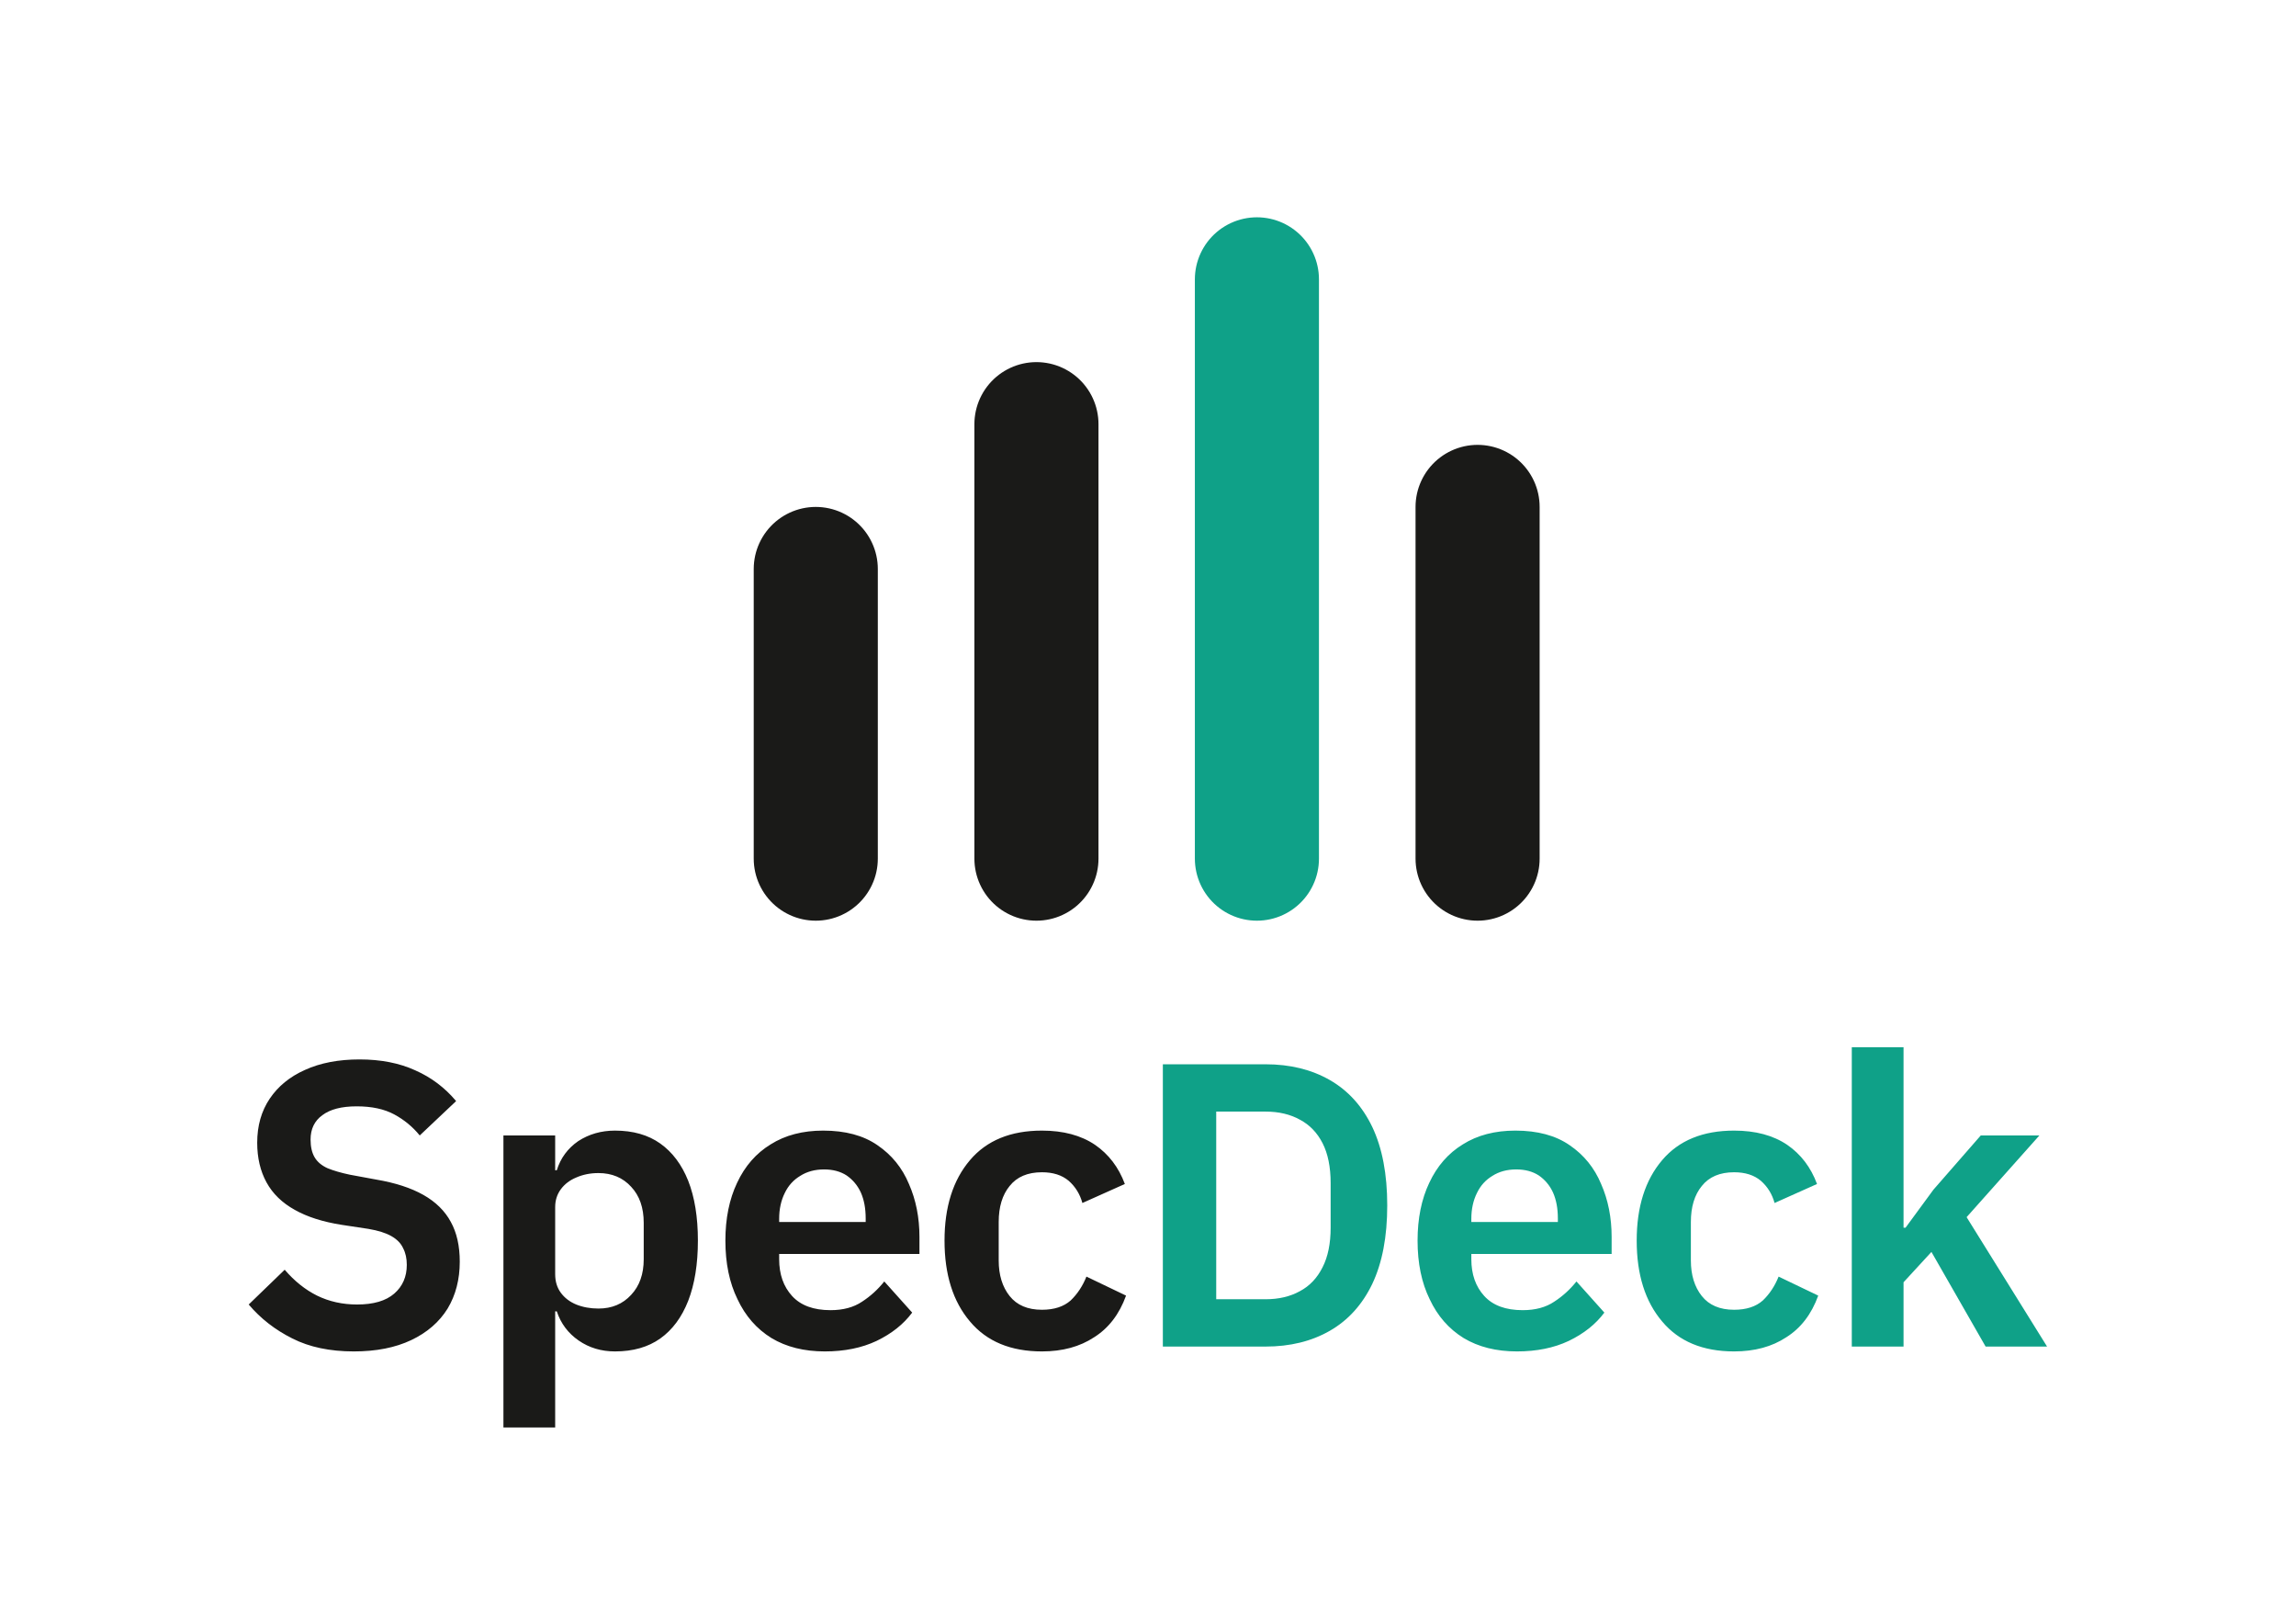
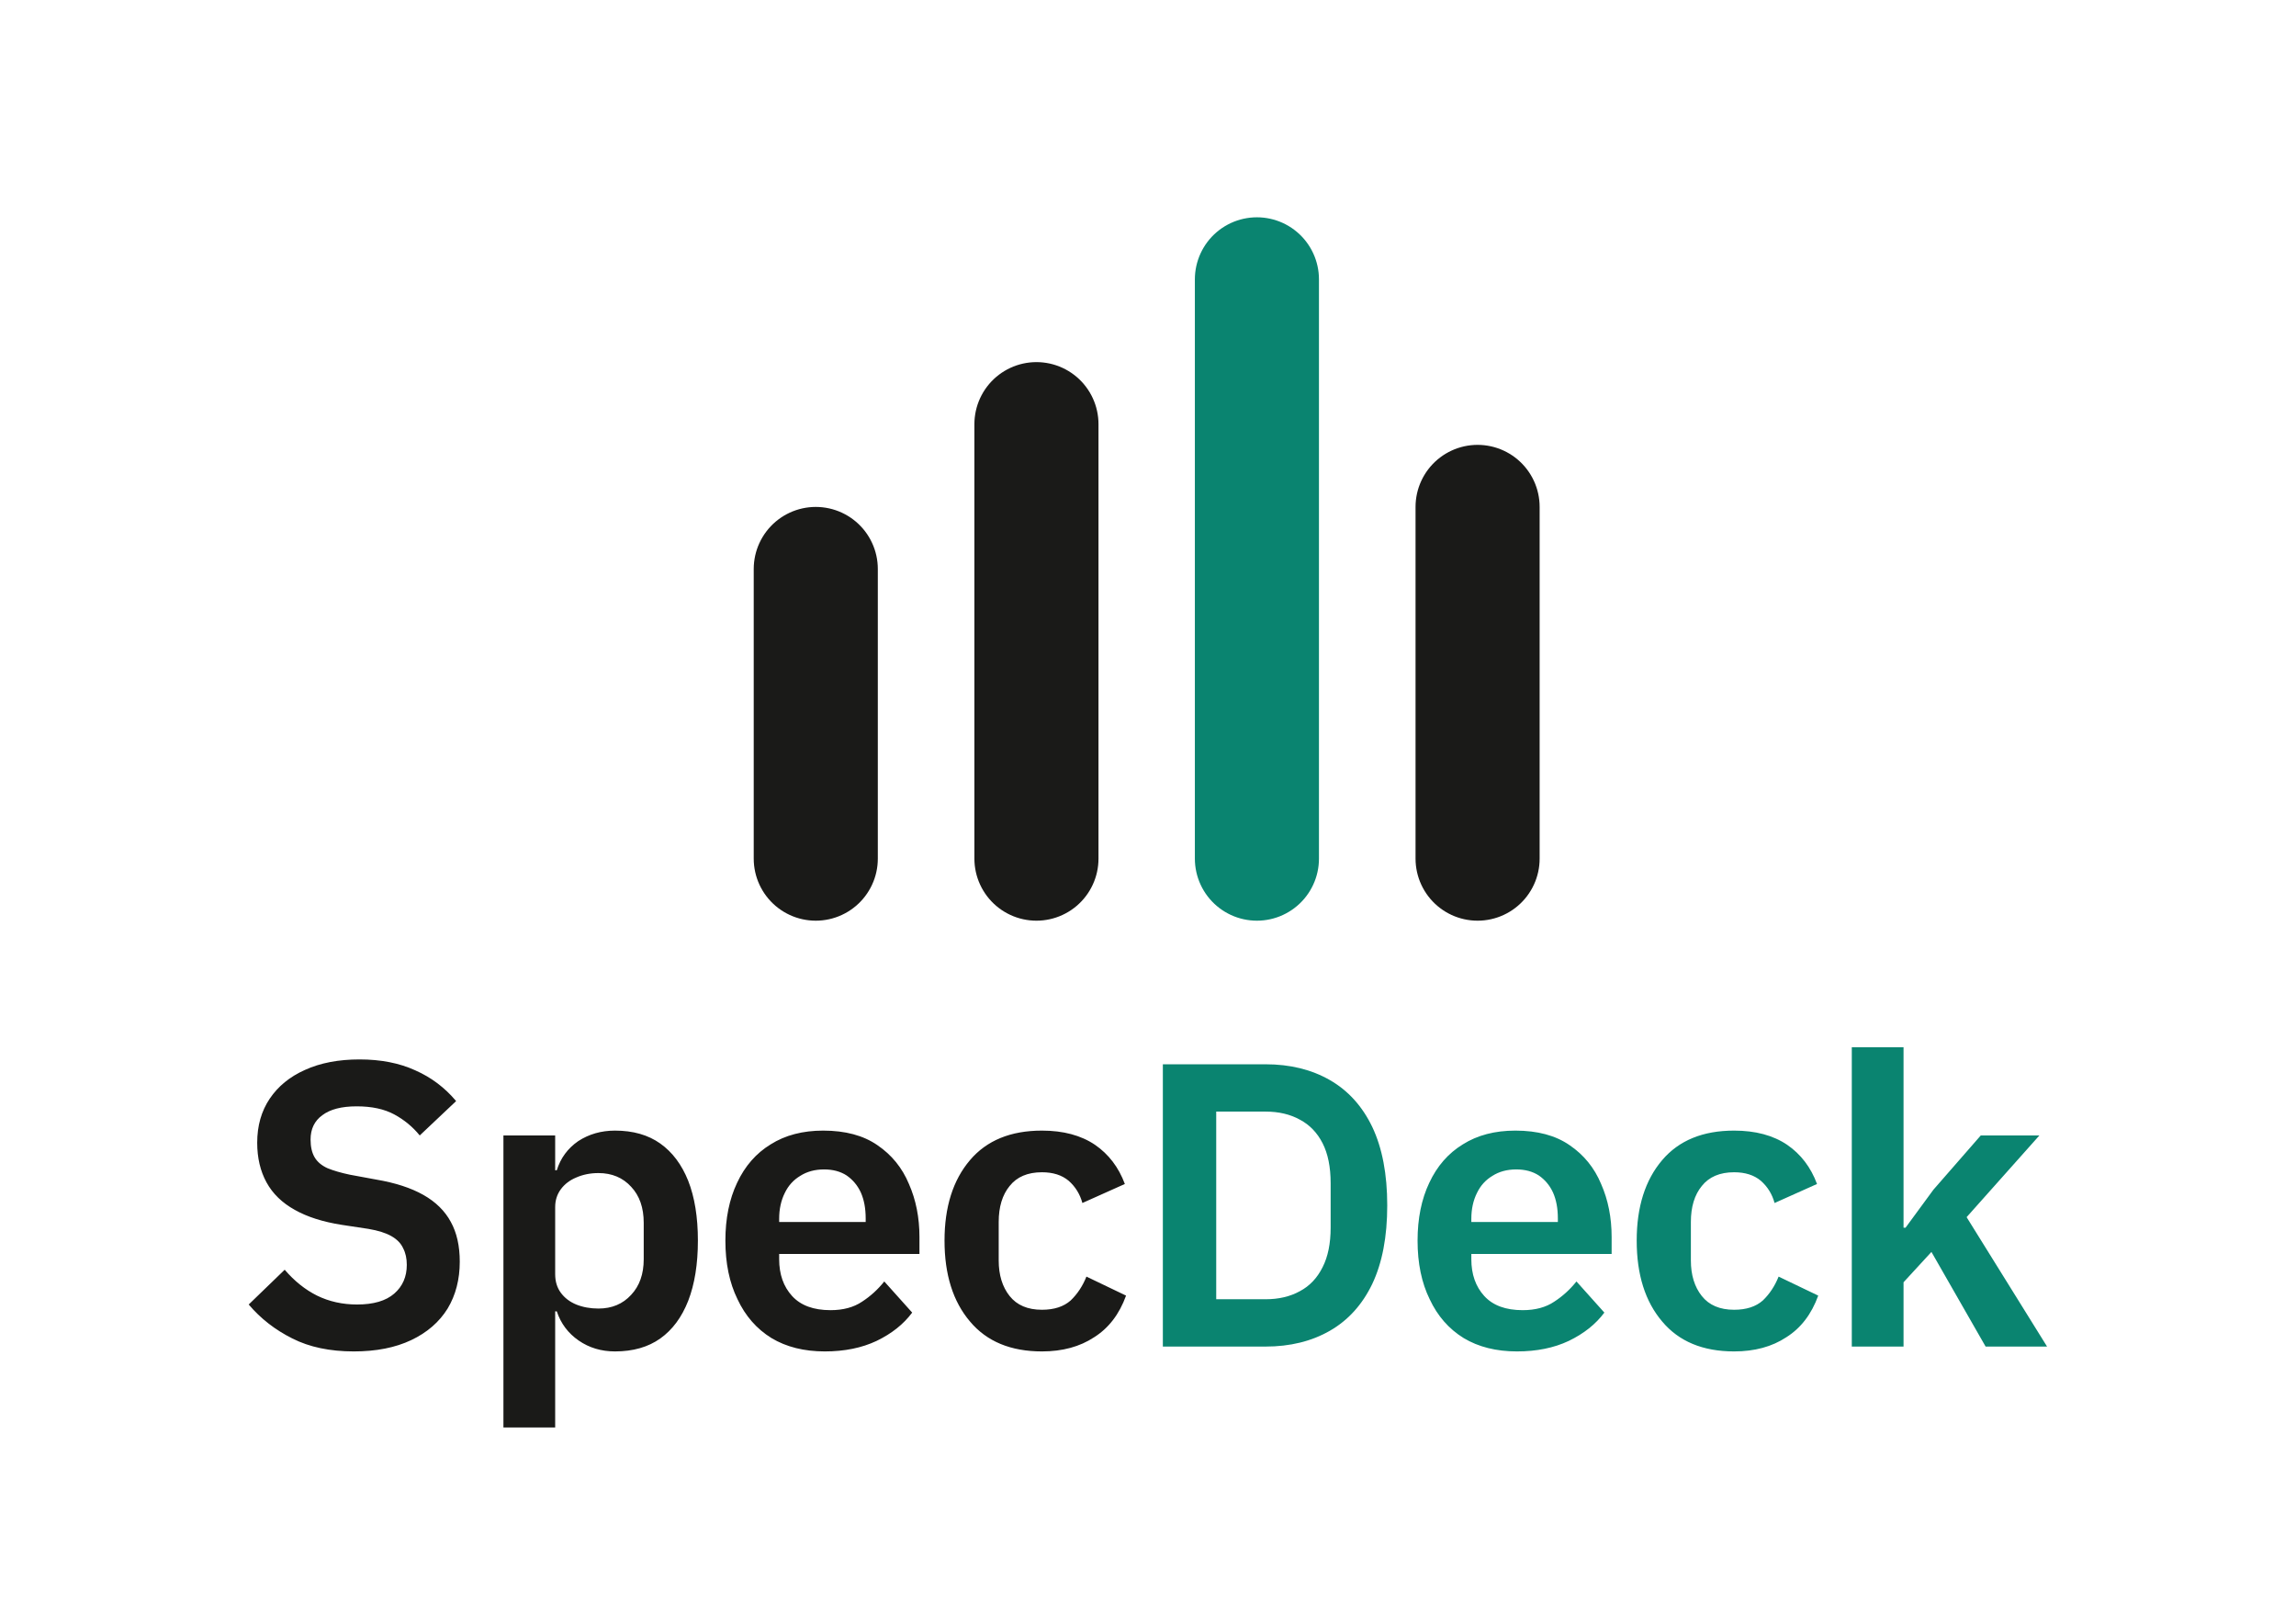
<svg xmlns="http://www.w3.org/2000/svg" width="147.65" height="103.77" viewBox="0 0 147.65 103.77" role="img" aria-label="SpecDeck">
  <g transform="translate(41.82,3.33) scale(1.33)" fill="none" stroke-width="6" stroke-linecap="round">
    <path d="M8 39V25" stroke="#1A1A18" />
    <path d="M18.67 39V18" stroke="#1A1A18" />
-     <path d="M29.33 39V11" stroke="#0FA188" />
+     <path d="M29.33 39V11" stroke="#0A8470" />
    <path d="M40 39V22" stroke="#1A1A18" />
  </g>
  <g transform="translate(14.98,86.57) scale(0.26)">
    <path d="M29.9 1.2Q21 1.2 14.7 -2Q8.3 -5.2 3.9 -10.4L12.8 -19Q16.4 -14.8 20.8 -12.6Q25.3 -10.4 30.7 -10.4Q36.8 -10.4 39.9 -13.1Q43 -15.8 43 -20.2Q43 -22.6 42.1 -24.3Q41.3 -26.1 39.2 -27.3Q37.1 -28.5 33.5 -29.1L26.9 -30.1Q19.9 -31.2 15.3 -33.8Q10.6 -36.4 8.3 -40.6Q6 -44.8 6 -50.4Q6 -56.7 9.1 -61.3Q12.2 -65.9 17.8 -68.4Q23.5 -71 31.3 -71Q39.2 -71 45.1 -68.3Q51 -65.7 55.2 -60.7L46.2 -52.2Q43.6 -55.4 39.9 -57.4Q36.2 -59.4 30.6 -59.4Q25 -59.4 22.1 -57.2Q19.2 -55.1 19.2 -51.2Q19.2 -48.5 20.2 -46.8Q21.2 -45.1 23.4 -44.1Q25.6 -43.2 28.9 -42.5L35.4 -41.3Q42.5 -40.1 47.1 -37.5Q51.7 -34.9 53.9 -30.8Q56.1 -26.8 56.1 -21Q56.1 -14.4 53.1 -9.4Q50 -4.4 44.1 -1.6Q38.2 1.2 29.9 1.2ZM66.9 20V-52.2H79.7V-43.6H80.1Q81.5 -48.1 85.4 -50.8Q89.4 -53.4 94.5 -53.4Q101.2 -53.4 105.7 -50.2Q110.2 -47 112.6 -41Q115 -34.9 115 -26.2Q115 -17.5 112.6 -11.3Q110.2 -5.2 105.7 -2Q101.2 1.2 94.5 1.2Q89.4 1.2 85.5 -1.5Q81.6 -4.2 80.1 -8.7H79.7V20ZM90.4 -9.4Q95.4 -9.4 98.5 -12.8Q101.6 -16.1 101.6 -21.6V-30.6Q101.6 -36.2 98.5 -39.5Q95.4 -42.9 90.4 -42.9Q87.4 -42.9 84.9 -41.8Q82.5 -40.8 81.1 -38.9Q79.7 -37 79.7 -34.5V-17.9Q79.7 -15.2 81.1 -13.3Q82.5 -11.4 84.9 -10.4Q87.4 -9.4 90.4 -9.4ZM146.4 1.2Q138.7 1.2 133.2 -2.1Q127.7 -5.5 124.8 -11.7Q121.8 -17.8 121.8 -26.2Q121.8 -34.4 124.7 -40.5Q127.6 -46.7 133 -50Q138.4 -53.4 146 -53.4Q154.2 -53.4 159.4 -49.8Q164.7 -46.2 167.2 -40.2Q169.8 -34.3 169.8 -27.1V-22.9H135.1V-21.6Q135.1 -16 138.3 -12.5Q141.5 -9 147.8 -9Q152.5 -9 155.6 -11.1Q158.7 -13.1 161.1 -16.1L168 -8.4Q164.8 -4.1 159.2 -1.4Q153.7 1.2 146.4 1.2ZM146.2 -43.8Q142.8 -43.8 140.3 -42.2Q137.8 -40.7 136.5 -38Q135.1 -35.2 135.1 -31.6V-30.8H156.5V-31.7Q156.5 -35.4 155.3 -38.1Q154.1 -40.7 151.8 -42.3Q149.5 -43.8 146.2 -43.8ZM200.1 1.2Q188.5 1.2 182.3 -6.2Q176 -13.6 176 -26.2Q176 -38.7 182.3 -46.1Q188.5 -53.4 200.1 -53.4Q208 -53.4 213.2 -49.9Q218.3 -46.4 220.6 -40.2L210.1 -35.5Q209.2 -38.8 206.7 -41Q204.2 -43.1 200.1 -43.1Q194.8 -43.1 192.1 -39.7Q189.4 -36.4 189.4 -30.8V-21.3Q189.4 -15.9 192.1 -12.5Q194.8 -9.1 200.1 -9.1Q204.6 -9.1 207.2 -11.4Q209.7 -13.8 211.1 -17.3L220.9 -12.6Q218.4 -5.7 213 -2.3Q207.7 1.2 200.1 1.2Z" fill="#1A1A18" />
-     <path d="M230 0V-69.8H255.4Q264.5 -69.8 271.3 -65.9Q278.1 -62 281.8 -54.3Q285.5 -46.5 285.5 -34.9Q285.5 -23.3 281.8 -15.5Q278.1 -7.8 271.3 -3.9Q264.5 0 255.4 0ZM243.2 -11.7H255.4Q260.3 -11.7 263.9 -13.7Q267.5 -15.6 269.5 -19.6Q271.5 -23.5 271.5 -29.4V-40.4Q271.5 -46.4 269.5 -50.3Q267.5 -54.2 263.9 -56.1Q260.3 -58.1 255.4 -58.1H243.2ZM317.6 1.2Q309.9 1.2 304.4 -2.1Q298.9 -5.5 296 -11.7Q293 -17.8 293 -26.2Q293 -34.4 295.9 -40.5Q298.8 -46.7 304.2 -50Q309.6 -53.4 317.2 -53.4Q325.4 -53.4 330.6 -49.8Q335.9 -46.2 338.4 -40.2Q341 -34.3 341 -27.1V-22.9H306.3V-21.6Q306.3 -16 309.5 -12.5Q312.7 -9 319 -9Q323.7 -9 326.8 -11.1Q329.9 -13.1 332.3 -16.1L339.2 -8.4Q336 -4.1 330.4 -1.4Q324.9 1.2 317.6 1.2ZM317.4 -43.8Q314 -43.8 311.5 -42.2Q309 -40.7 307.7 -38Q306.3 -35.2 306.3 -31.6V-30.8H327.7V-31.7Q327.7 -35.4 326.5 -38.1Q325.3 -40.7 323 -42.3Q320.7 -43.8 317.4 -43.8ZM371.3 1.2Q359.7 1.2 353.5 -6.2Q347.2 -13.6 347.2 -26.2Q347.2 -38.7 353.5 -46.1Q359.7 -53.4 371.3 -53.4Q379.2 -53.4 384.4 -49.9Q389.5 -46.4 391.8 -40.2L381.3 -35.5Q380.4 -38.8 377.9 -41Q375.4 -43.1 371.3 -43.1Q366 -43.1 363.3 -39.7Q360.6 -36.4 360.6 -30.8V-21.3Q360.6 -15.9 363.3 -12.5Q366 -9.1 371.3 -9.1Q375.8 -9.1 378.4 -11.4Q380.9 -13.8 382.3 -17.3L392.1 -12.6Q389.6 -5.7 384.2 -2.3Q378.9 1.2 371.3 1.2ZM400.4 0V-74H413.2V-40V-29.4H413.7L420.6 -38.8L432.3 -52.2H446.8L428.8 -32L448.7 0H433.5L420.1 -23.4L413.2 -15.9V0Z" fill="#0FA188" />
+     <path d="M230 0V-69.8H255.4Q264.5 -69.8 271.3 -65.9Q278.1 -62 281.8 -54.3Q285.5 -46.5 285.5 -34.9Q285.5 -23.3 281.8 -15.5Q278.1 -7.8 271.3 -3.9Q264.5 0 255.4 0ZM243.2 -11.7H255.4Q260.3 -11.7 263.9 -13.7Q267.5 -15.6 269.5 -19.6Q271.5 -23.5 271.5 -29.4V-40.4Q271.5 -46.4 269.5 -50.3Q267.5 -54.2 263.9 -56.1Q260.3 -58.1 255.4 -58.1H243.2ZM317.6 1.2Q309.9 1.2 304.4 -2.1Q298.9 -5.5 296 -11.7Q293 -17.8 293 -26.2Q293 -34.4 295.9 -40.5Q298.8 -46.7 304.2 -50Q309.6 -53.4 317.2 -53.4Q325.4 -53.4 330.6 -49.8Q335.9 -46.2 338.4 -40.2Q341 -34.3 341 -27.1V-22.9H306.3V-21.6Q306.3 -16 309.5 -12.5Q312.7 -9 319 -9Q323.7 -9 326.8 -11.1Q329.9 -13.1 332.3 -16.1L339.2 -8.4Q336 -4.1 330.4 -1.4Q324.9 1.2 317.6 1.2ZM317.4 -43.8Q314 -43.8 311.5 -42.2Q309 -40.7 307.7 -38Q306.3 -35.2 306.3 -31.6V-30.8H327.7V-31.7Q327.7 -35.4 326.5 -38.1Q325.3 -40.7 323 -42.3Q320.7 -43.8 317.4 -43.8ZM371.3 1.2Q359.7 1.2 353.5 -6.2Q347.2 -13.6 347.2 -26.2Q347.2 -38.7 353.5 -46.1Q359.7 -53.4 371.3 -53.4Q379.2 -53.4 384.4 -49.9Q389.5 -46.4 391.8 -40.2L381.3 -35.5Q380.4 -38.8 377.9 -41Q375.4 -43.1 371.3 -43.1Q366 -43.1 363.3 -39.7Q360.6 -36.4 360.6 -30.8V-21.3Q360.6 -15.9 363.3 -12.5Q366 -9.1 371.3 -9.1Q375.8 -9.1 378.4 -11.4Q380.9 -13.8 382.3 -17.3L392.1 -12.6Q389.6 -5.7 384.2 -2.3Q378.9 1.2 371.3 1.2ZM400.4 0V-74H413.2V-40V-29.4H413.7L420.6 -38.8L432.3 -52.2H446.8L428.8 -32L448.7 0H433.5L420.1 -23.4L413.2 -15.9V0Z" fill="#0A8470" />
  </g>
</svg>
